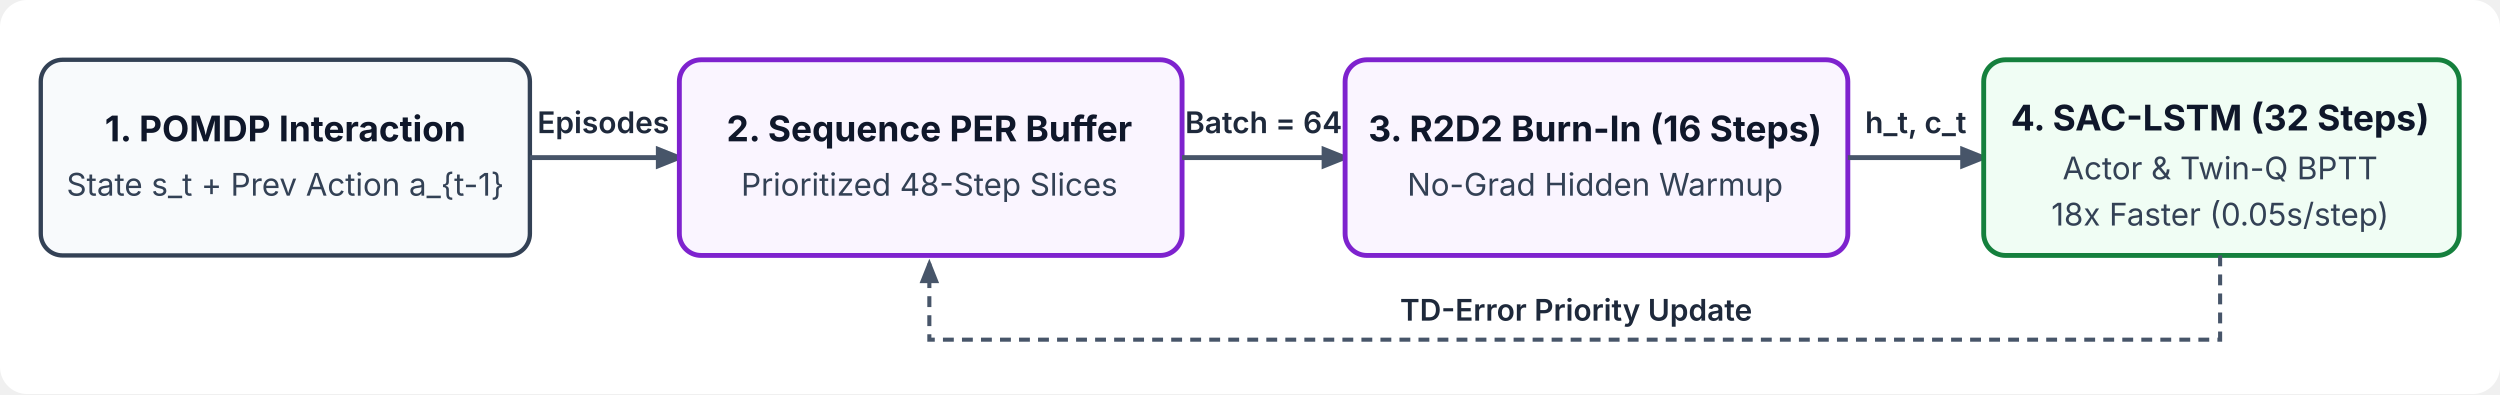
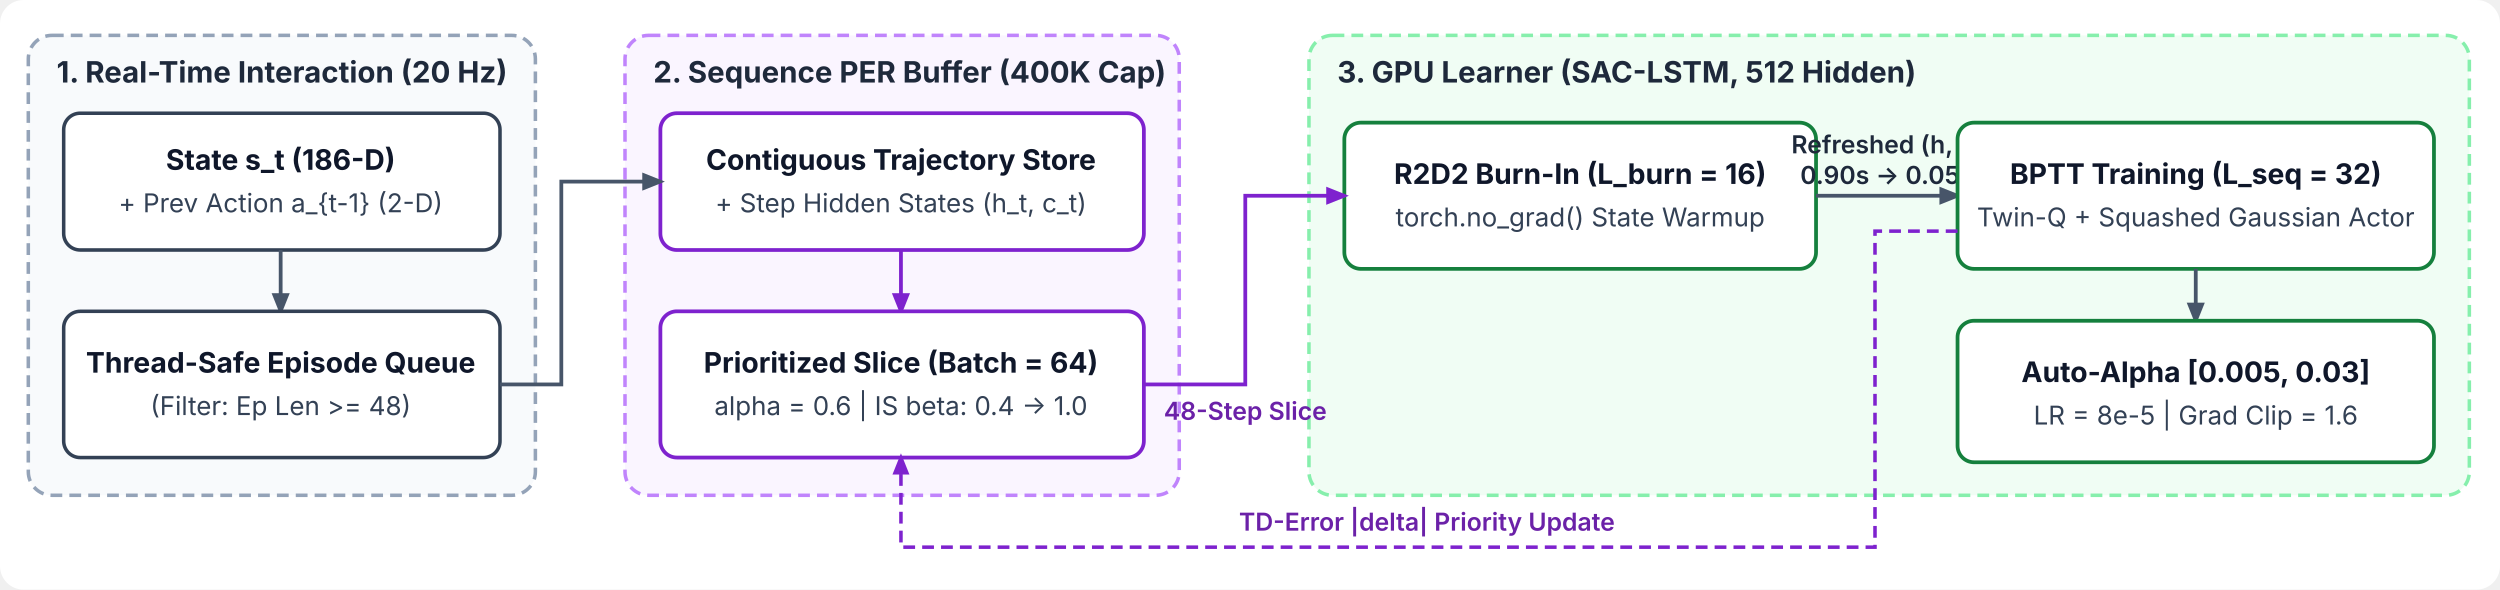
- <svg xmlns="http://www.w3.org/2000/svg" viewBox="0 0 920 145" width="100%">
+ <svg xmlns="http://www.w3.org/2000/svg" viewBox="0 0 1060 250" width="100%">
  <defs>
    <marker id="arrow" viewBox="0 0 10 10" refX="8" refY="5" markerWidth="6" markerHeight="6" orient="auto-start-reverse">
      <path d="M 0 1 L 10 5 L 0 9 z" fill="#475569" />
    </marker>
+     <marker id="arrow-purple" viewBox="0 0 10 10" refX="8" refY="5" markerWidth="6" markerHeight="6" orient="auto-start-reverse">
+       <path d="M 0 1 L 10 5 L 0 9 z" fill="#7e22ce" />
+     </marker>
    <style>
      .bg { fill: #ffffff; rx: 10; }
-       .box { fill: #f8fafc; stroke: #334155; stroke-width: 1.6; rx: 8; }
-       .box-mem { fill: #faf5ff; stroke: #7e22ce; stroke-width: 1.8; rx: 8; }
-       .box-accent { fill: #f0fdf4; stroke: #15803d; stroke-width: 1.8; rx: 8; }
-       .title { font-family: system-ui, -apple-system, sans-serif; font-size: 13px; font-weight: 700; fill: #0f172a; text-anchor: middle; }
-       .sub { font-family: system-ui, -apple-system, sans-serif; font-size: 11.5px; fill: #334155; text-anchor: middle; }
-       .edge { font-family: system-ui, -apple-system, sans-serif; font-size: 11px; font-weight: 600; fill: #1e293b; text-anchor: middle; }
+       .group-env { fill: #f8fafc; stroke: #94a3b8; stroke-width: 1.5; stroke-dasharray: 5,3; rx: 10; }
+       .group-buf { fill: #faf5ff; stroke: #c084fc; stroke-width: 1.5; stroke-dasharray: 5,3; rx: 10; }
+       .group-gpu { fill: #f0fdf4; stroke: #86efac; stroke-width: 1.5; stroke-dasharray: 5,3; rx: 10; }
+       .group-title { font-family: system-ui, -apple-system, sans-serif; font-size: 12.5px; font-weight: 700; fill: #1e293b; }
+       .node { fill: #ffffff; stroke: #334155; stroke-width: 1.5; rx: 7; }
+       .node-purple { fill: #ffffff; stroke: #7e22ce; stroke-width: 1.6; rx: 7; }
+       .node-green { fill: #ffffff; stroke: #15803d; stroke-width: 1.6; rx: 7; }
+       .title { font-family: system-ui, -apple-system, sans-serif; font-size: 12px; font-weight: 700; fill: #0f172a; text-anchor: middle; }
+       .sub { font-family: system-ui, -apple-system, sans-serif; font-size: 11px; fill: #334155; text-anchor: middle; }
+       .edge { font-family: system-ui, -apple-system, sans-serif; font-size: 10.5px; font-weight: 600; fill: #1e293b; text-anchor: middle; }
+       .edge-purple { font-family: system-ui, -apple-system, sans-serif; font-size: 10.5px; font-weight: 600; fill: #6b21a8; text-anchor: middle; }
    </style>
  </defs>
-   <rect x="0" y="0" width="920" height="145" class="bg" />
-   <rect x="15" y="22" width="180" height="72" class="box" />
-   <text x="105" y="52" class="title">1. POMDP Interaction</text>
-   <text x="105" y="72" class="sub">State s_t + Prev Action a_{t-1}</text>
-   <line x1="195" y1="58" x2="250" y2="58" stroke="#475569" stroke-width="1.8" marker-end="url(#arrow)" />
-   <text x="222" y="49" class="edge">Episodes</text>
-   <rect x="250" y="22" width="185" height="72" class="box-mem" />
-   <text x="342" y="52" class="title">2. Sequence PER Buffer</text>
-   <text x="342" y="72" class="sub">Prioritized 48-Step Slices</text>
-   <line x1="435" y1="58" x2="495" y2="58" stroke="#475569" stroke-width="1.8" marker-end="url(#arrow)" />
-   <text x="465" y="49" class="edge">Batch = 64</text>
-   <rect x="495" y="22" width="185" height="72" class="box-mem" />
-   <text x="587" y="52" class="title">3. R2D2 Burn-In (16 Steps)</text>
-   <text x="587" y="72" class="sub">No-Grad Hidden Warmup</text>
-   <line x1="680" y1="58" x2="730" y2="58" stroke="#475569" stroke-width="1.8" marker-end="url(#arrow)" />
-   <text x="705" y="49" class="edge">h_t, c_t</text>
-   <rect x="730" y="22" width="175" height="72" class="box-accent" />
-   <text x="817" y="48" class="title">4. SAC-LSTM (32 Steps)</text>
-   <text x="817" y="66" class="sub">Actor &amp; Twin-Q BPTT</text>
-   <text x="817" y="83" class="sub">18x Faster (0.05s/step)</text>
-   <path d="M 817 94 L 817 125 L 342 125 L 342 97" fill="none" stroke="#475569" stroke-width="1.5" stroke-dasharray="4,3" marker-end="url(#arrow)" />
-   <text x="580" y="118" class="edge">TD-Error Priority Update</text>
+   <rect x="0" y="0" width="1060" height="250" class="bg" />
+   <rect x="12" y="15" width="215" height="195" class="group-env" />
+   <text x="24" y="35" class="group-title">1. Real-Time Interaction (20 Hz)</text>
+   <rect x="27" y="48" width="185" height="58" class="node" />
+   <text x="119" y="72" class="title">State s_t (186-D)</text>
+   <text x="119" y="90" class="sub">+ Prev Action a_{t-1} (2-D)</text>
+   <line x1="119" y1="106" x2="119" y2="132" stroke="#475569" stroke-width="1.6" marker-end="url(#arrow)" />
+   <rect x="27" y="132" width="185" height="62" class="node" />
+   <text x="119" y="158" class="title">Thread-Safe Episode Queue</text>
+   <text x="119" y="176" class="sub">(Filter: Ep Len &gt;= 48)</text>
+   <rect x="265" y="15" width="235" height="195" class="group-buf" />
+   <text x="277" y="35" class="group-title">2. Sequence PER Buffer (400K Cap)</text>
+   <rect x="280" y="48" width="205" height="58" class="node-purple" />
+   <text x="382" y="72" class="title">Contiguous Trajectory Store</text>
+   <text x="382" y="90" class="sub">+ Step Hidden States (h_t, c_t)</text>
+   <line x1="382" y1="106" x2="382" y2="132" stroke="#7e22ce" stroke-width="1.6" marker-end="url(#arrow-purple)" />
+   <rect x="280" y="132" width="205" height="62" class="node-purple" />
+   <text x="382" y="158" class="title">Prioritized Slice (Batch = 64)</text>
+   <text x="382" y="176" class="sub">alpha = 0.6 | IS beta: 0.4 -&gt; 1.0</text>
+   <path d="M 212 163 L 238 163 L 238 77 L 280 77" fill="none" stroke="#475569" stroke-width="1.6" marker-end="url(#arrow)" />
+   <rect x="555" y="15" width="492" height="195" class="group-gpu" />
+   <text x="567" y="35" class="group-title">3. GPU Learner (SAC-LSTM, 512 Hidden)</text>
+   <rect x="570" y="52" width="200" height="62" class="node-green" />
+   <text x="670" y="78" class="title">R2D2 Burn-In (L_burn = 16)</text>
+   <text x="670" y="96" class="sub">torch.no_grad() State Warmup</text>
+   <path d="M 485 163 L 528 163 L 528 83 L 570 83" fill="none" stroke="#7e22ce" stroke-width="1.6" marker-end="url(#arrow-purple)" />
+   <text x="528" y="178" class="edge-purple">48-Step Slice</text>
+   <line x1="770" y1="83" x2="830" y2="83" stroke="#475569" stroke-width="1.6" marker-end="url(#arrow)" />
+   <text x="800" y="65" class="edge">Refreshed (h, c)</text>
+   <text x="800" y="78" class="edge">0.90s -&gt; 0.05s</text>
+   <rect x="830" y="52" width="202" height="62" class="node-green" />
+   <text x="931" y="78" class="title">BPTT Training (L_seq = 32)</text>
+   <text x="931" y="96" class="sub">Twin-Q + Squashed Gaussian Actor</text>
+   <line x1="931" y1="114" x2="931" y2="136" stroke="#475569" stroke-width="1.6" marker-end="url(#arrow)" />
+   <rect x="830" y="136" width="202" height="60" class="node-green" />
+   <text x="931" y="162" class="title">Auto-Alpha [0.005, 0.03]</text>
+   <text x="931" y="180" class="sub">LR = 8e-5 | Grad Clip = 1.6</text>
+   <path d="M 830 98 L 795 98 L 795 232 L 382 232 L 382 194" fill="none" stroke="#7e22ce" stroke-width="1.5" stroke-dasharray="5,3" marker-end="url(#arrow-purple)" />
+   <text x="605" y="225" class="edge-purple">TD-Error |delta| Priority Update</text>
</svg>
